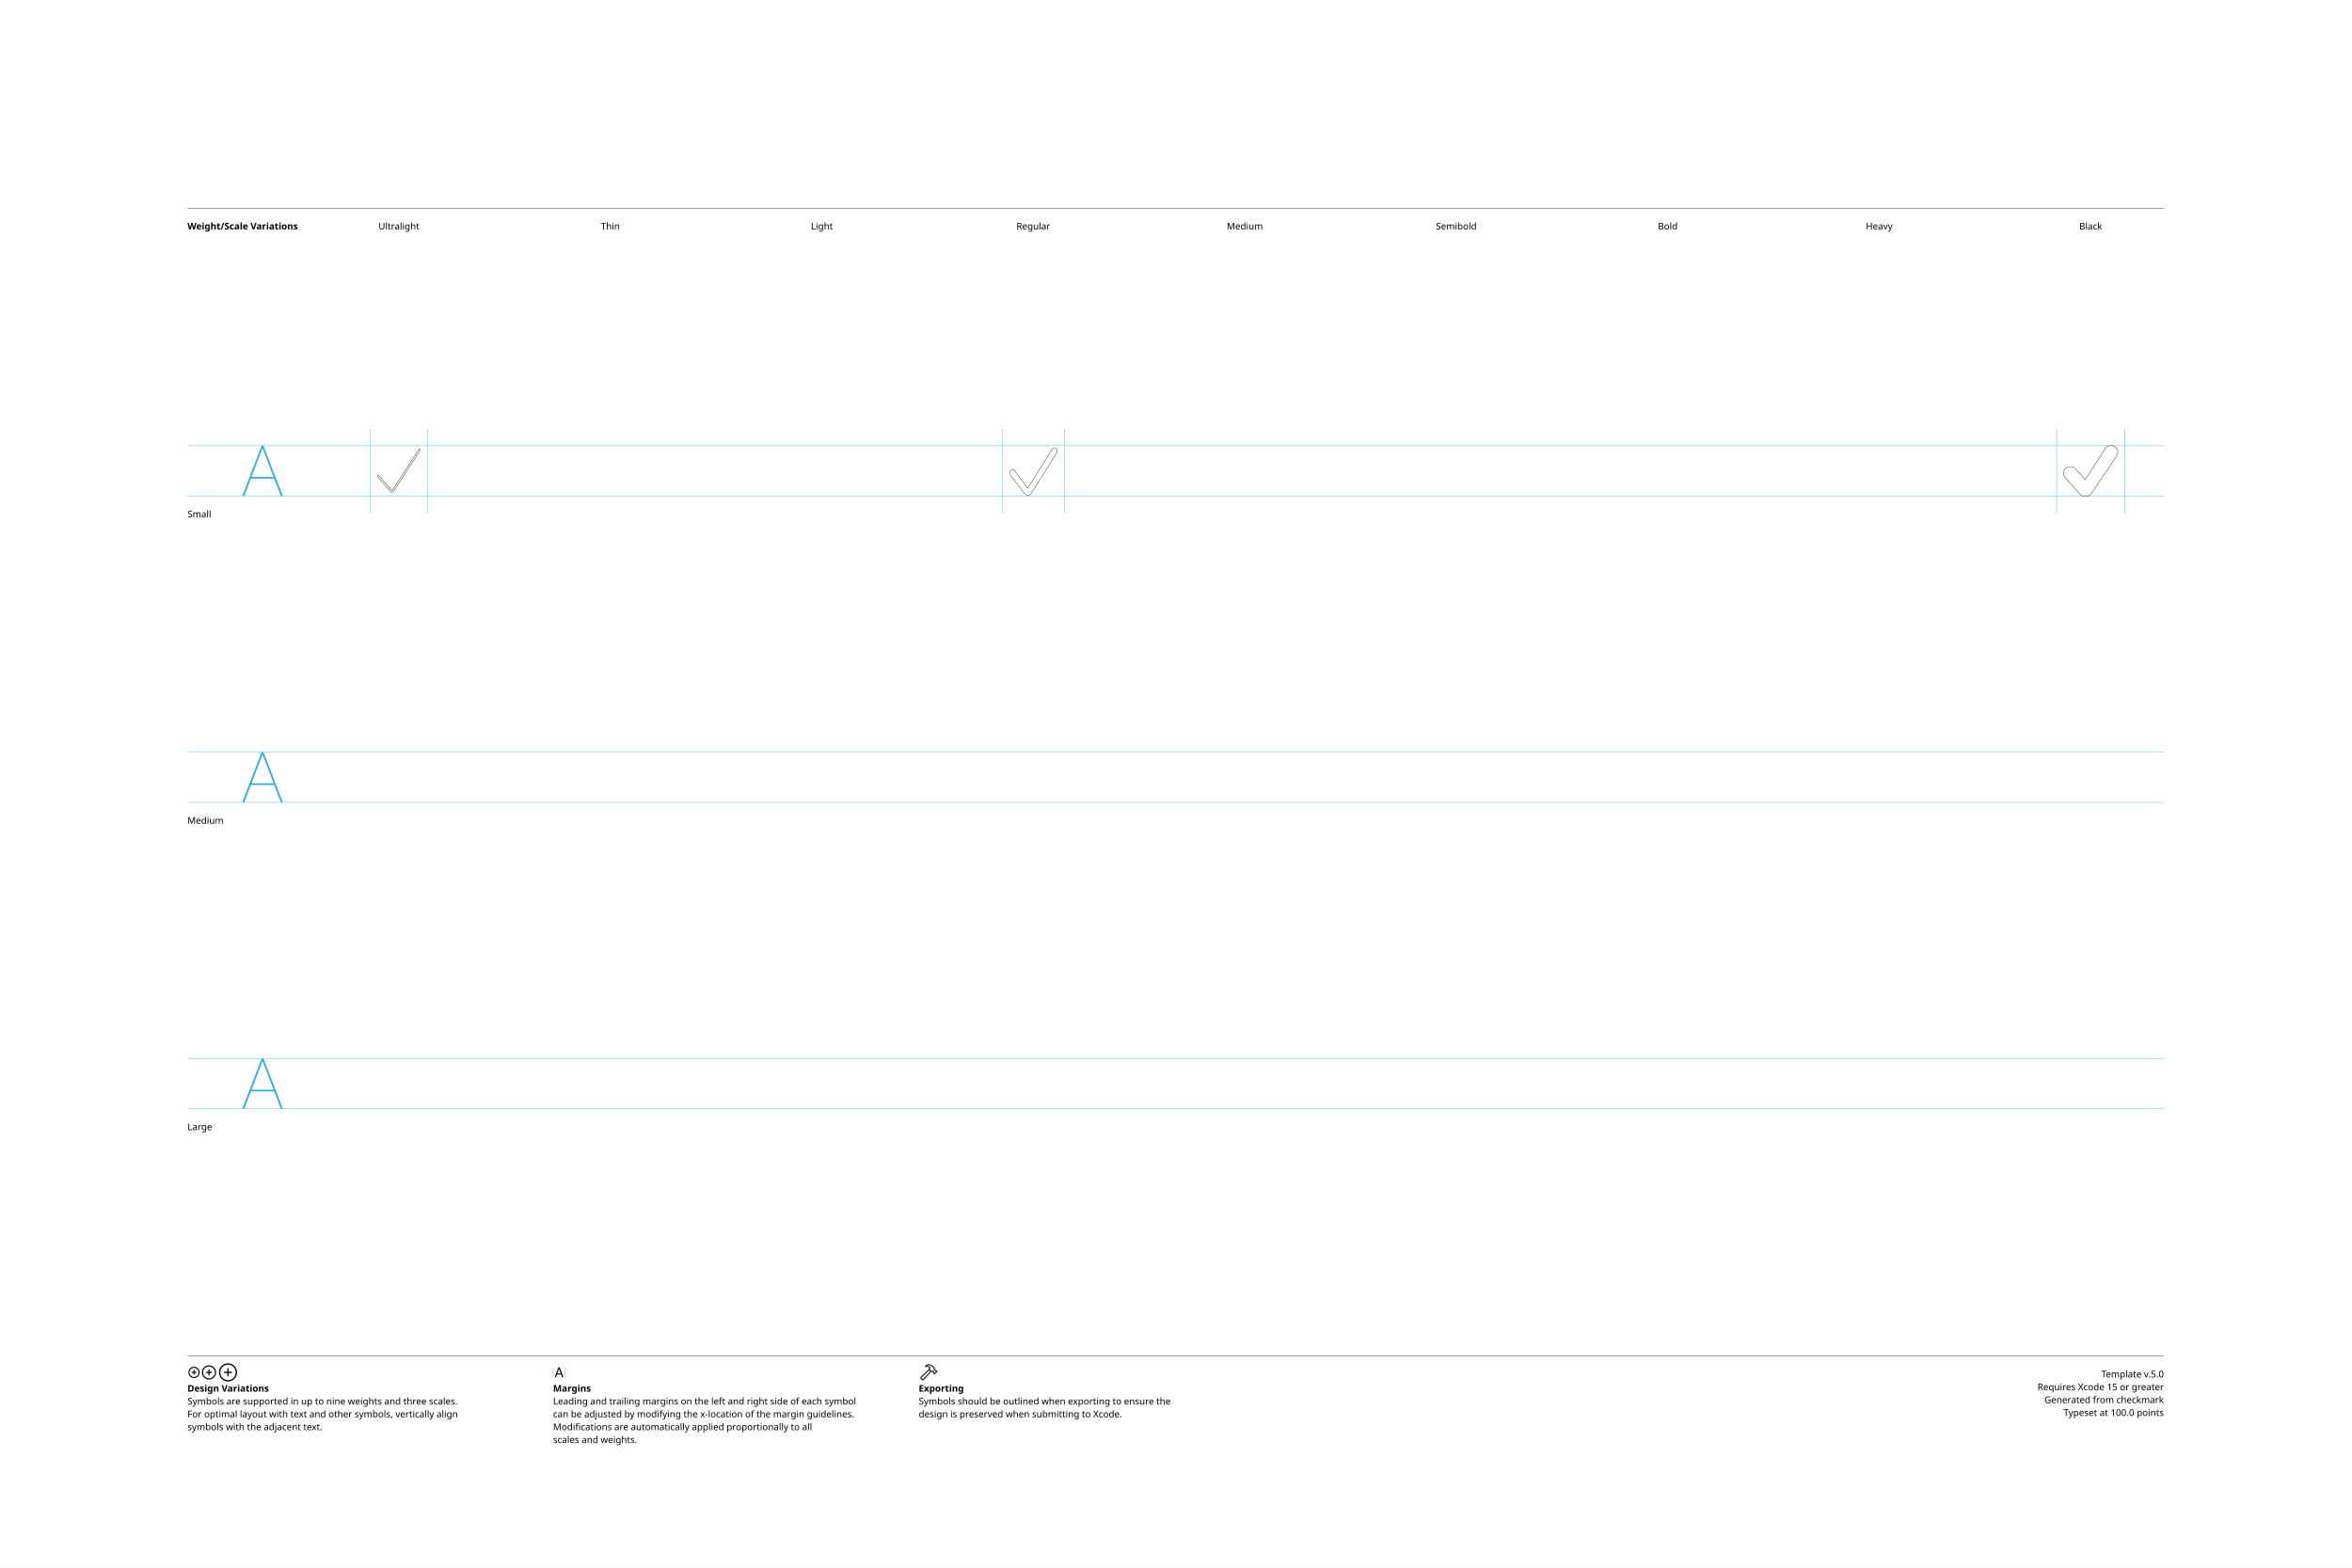
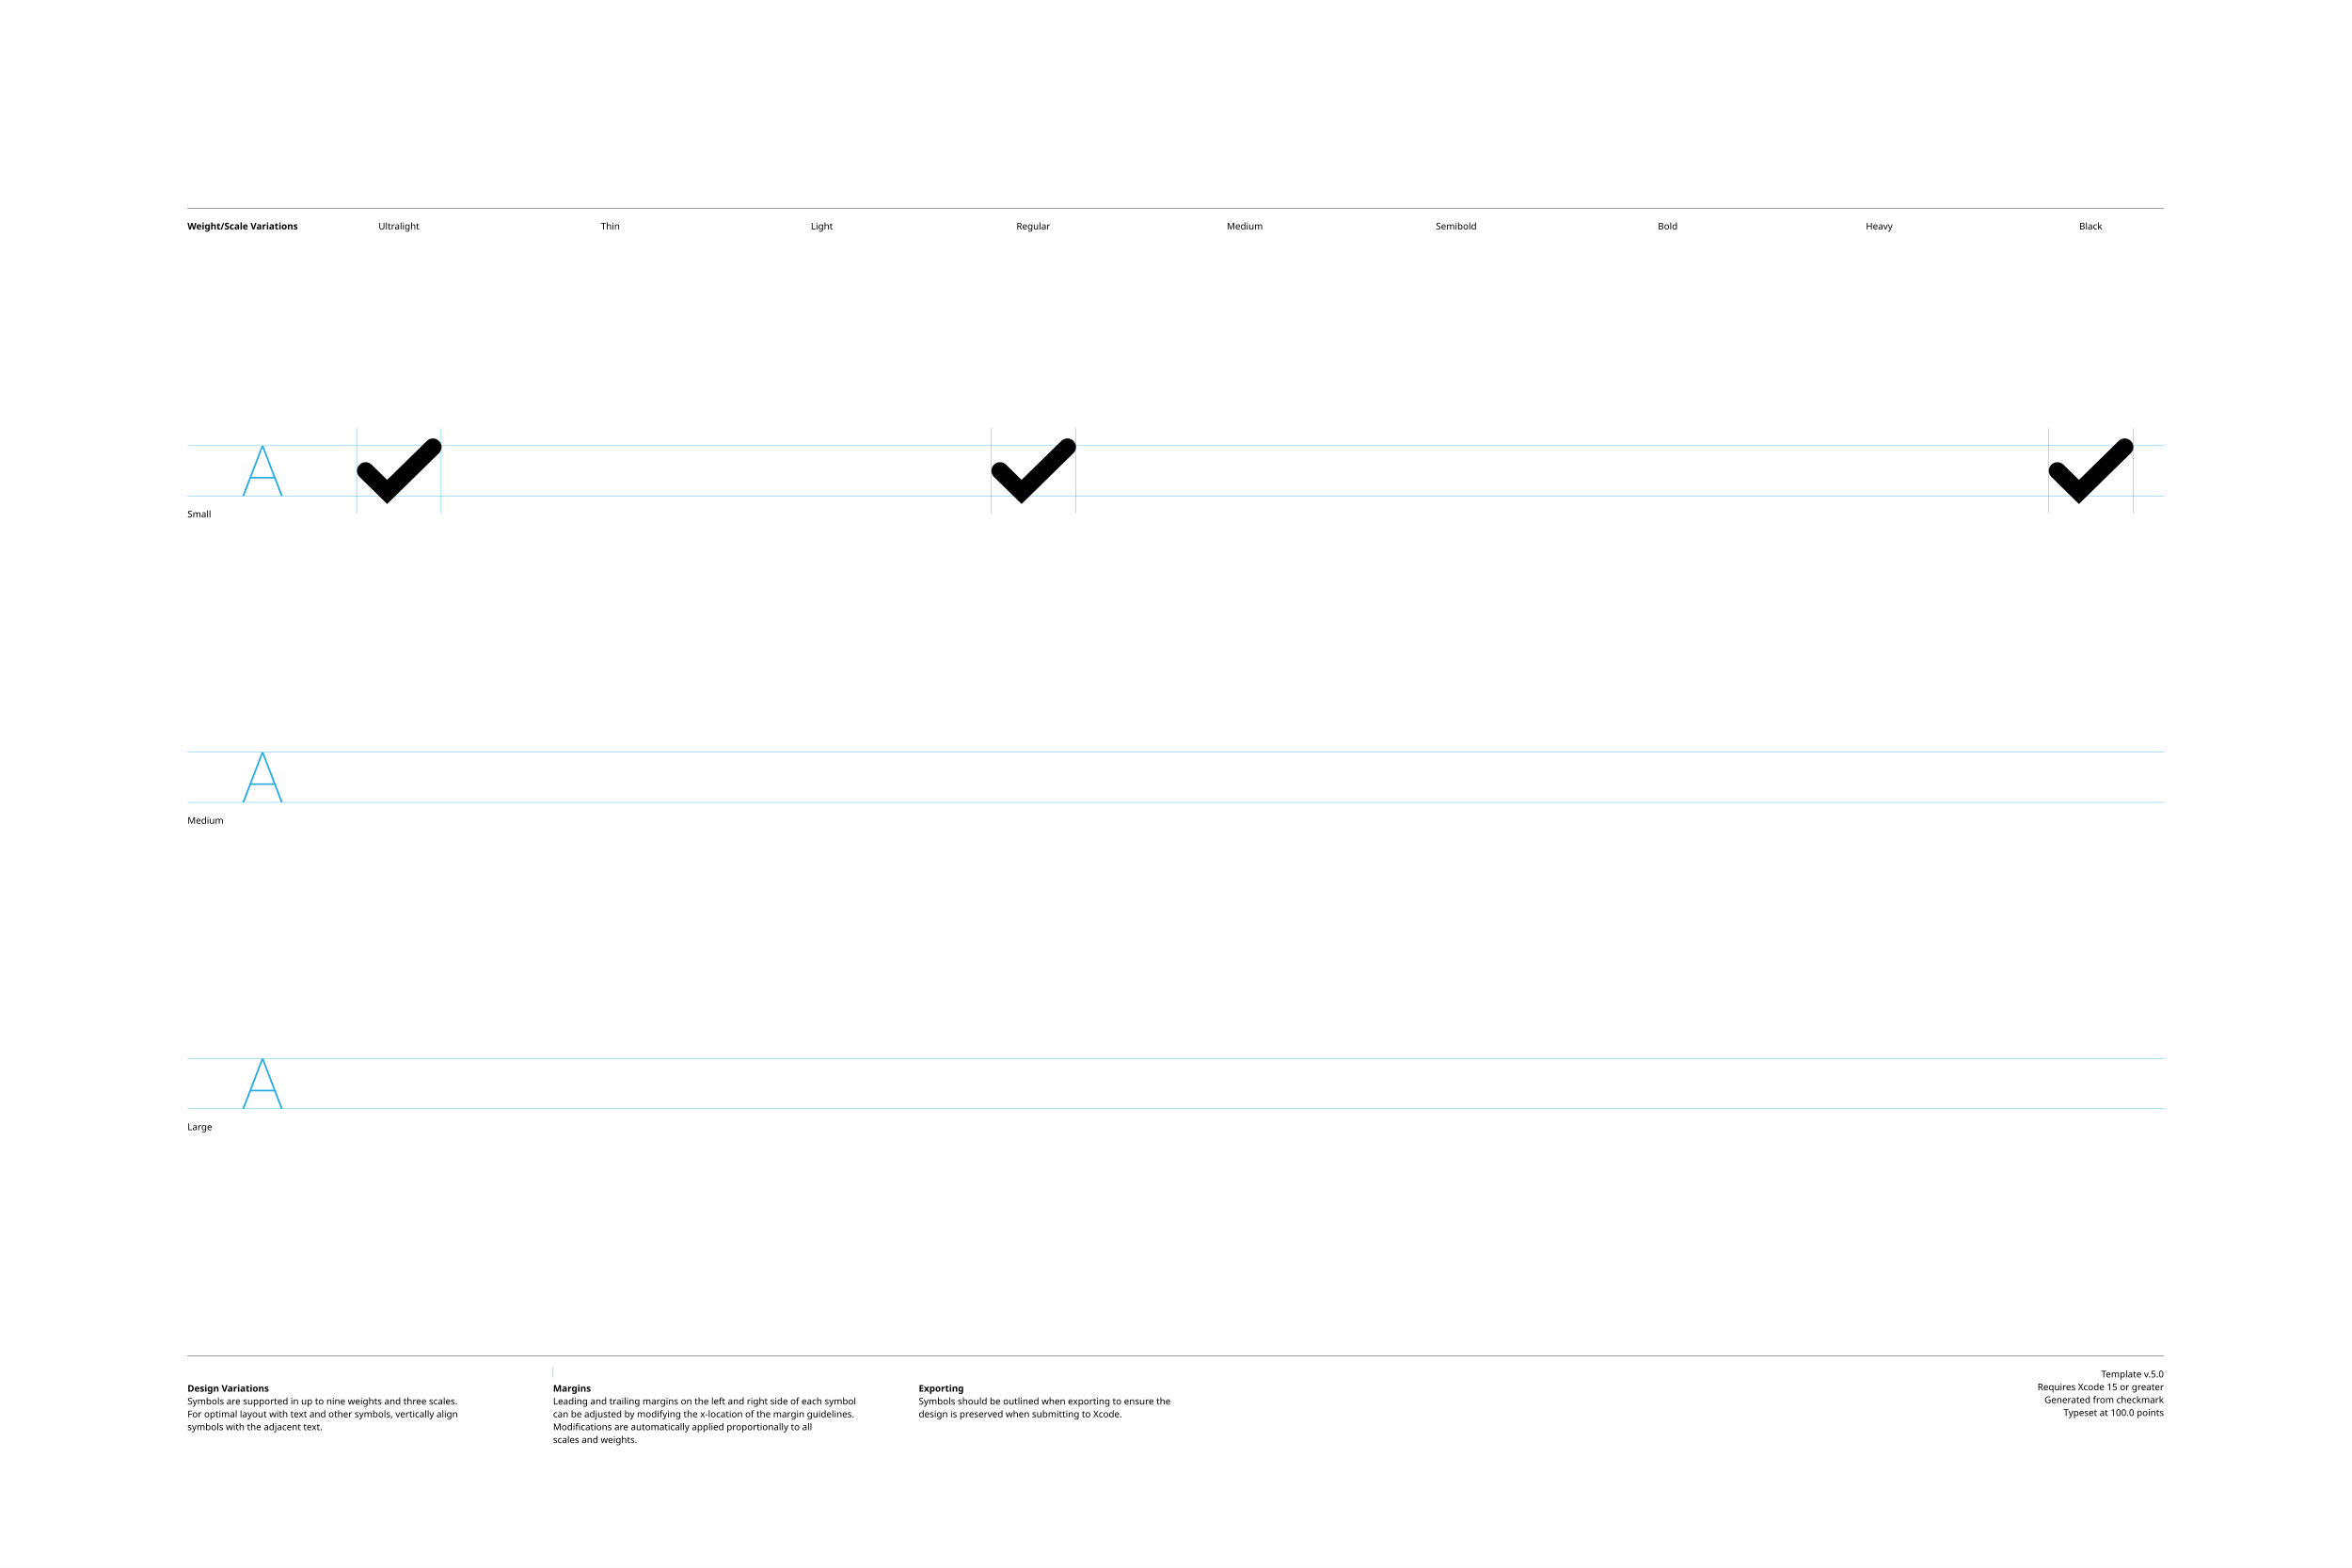
- <svg xmlns="http://www.w3.org/2000/svg" version="1.1" viewBox="0 0 3300 2200">
-   <style>.monochrome-0 {-sfsymbols-motion-group:0;-sfsymbols-layer-tags:checkmark}
- 
- .multicolor-0:systemBlueColor {-sfsymbols-motion-group:0;-sfsymbols-layer-tags:checkmark}
- 
- .hierarchical-0:primary {-sfsymbols-motion-group:0;-sfsymbols-layer-tags:checkmark}
- 
- .SFSymbolsPreviewWireframe {fill:none;opacity:1.0;stroke:black;stroke-width:0.5}
+ <svg xmlns="http://www.w3.org/2000/svg" version="1.1" width="3300" height="2200">
+   <style>.SFSymbolsPreviewWireframe {fill:none;opacity:1.0;stroke:black;stroke-width:0.5}
</style>
  <g id="Notes">
    <rect height="2200" id="artboard" style="fill:white;opacity:1" width="3300" x="0" y="0" />
    <line style="fill:none;stroke:black;opacity:1;stroke-width:0.5;" x1="263" x2="3036" y1="292" y2="292" />
    <text style="stroke:none;fill:black;font-family:sans-serif;font-size:13;font-weight:bold;" transform="matrix(1 0 0 1 263 322)">Weight/Scale Variations</text>
    <text style="stroke:none;fill:black;font-family:sans-serif;font-size:13;text-anchor:middle;" transform="matrix(1 0 0 1 559.711 322)">Ultralight</text>
    <text style="stroke:none;fill:black;font-family:sans-serif;font-size:13;text-anchor:middle;" transform="matrix(1 0 0 1 856.422 322)">Thin</text>
    <text style="stroke:none;fill:black;font-family:sans-serif;font-size:13;text-anchor:middle;" transform="matrix(1 0 0 1 1153.13 322)">Light</text>
    <text style="stroke:none;fill:black;font-family:sans-serif;font-size:13;text-anchor:middle;" transform="matrix(1 0 0 1 1449.84 322)">Regular</text>
    <text style="stroke:none;fill:black;font-family:sans-serif;font-size:13;text-anchor:middle;" transform="matrix(1 0 0 1 1746.56 322)">Medium</text>
    <text style="stroke:none;fill:black;font-family:sans-serif;font-size:13;text-anchor:middle;" transform="matrix(1 0 0 1 2043.27 322)">Semibold</text>
    <text style="stroke:none;fill:black;font-family:sans-serif;font-size:13;text-anchor:middle;" transform="matrix(1 0 0 1 2339.98 322)">Bold</text>
    <text style="stroke:none;fill:black;font-family:sans-serif;font-size:13;text-anchor:middle;" transform="matrix(1 0 0 1 2636.69 322)">Heavy</text>
    <text style="stroke:none;fill:black;font-family:sans-serif;font-size:13;text-anchor:middle;" transform="matrix(1 0 0 1 2933.4 322)">Black</text>
    <line style="fill:none;stroke:black;opacity:1;stroke-width:0.5;" x1="263" x2="3036" y1="1903" y2="1903" />
-     <g transform="matrix(0.2 0 0 0.2 263 1933)">
-       <path d="m46.24 4.15c21.777 0 39.453-17.627 39.453-39.404s-17.676-39.404-39.453-39.404c-21.729 0-39.404 17.627-39.404 39.404s17.676 39.404 39.404 39.404Zm0-7.422c-17.676 0-31.934-14.307-31.934-31.982s14.258-31.982 31.934-31.982 31.982 14.307 31.982 31.982-14.307 31.982-31.982 31.982Zm-17.969-31.982c0 2.148 1.514 3.613 3.76 3.613h10.498v10.596c0 2.197 1.465 3.711 3.613 3.711 2.246 0 3.711-1.514 3.711-3.711v-10.596h10.596c2.197 0 3.711-1.465 3.711-3.613 0-2.197-1.514-3.711-3.711-3.711h-10.596v-10.547c0-2.246-1.465-3.76-3.711-3.76-2.148 0-3.613 1.514-3.613 3.76v10.547h-10.498c-2.246 0-3.76 1.514-3.76 3.711Z" />
-     </g>
-     <g transform="matrix(0.2 0 0 0.2 281.506 1933)">
-       <path d="m58.545 14.551c27.49 0 49.805-22.314 49.805-49.805s-22.314-49.805-49.805-49.805-49.805 22.314-49.805 49.805 22.314 49.805 49.805 49.805Zm0-8.301c-22.949 0-41.504-18.555-41.504-41.504s18.555-41.504 41.504-41.504 41.504 18.555 41.504 41.504-18.555 41.504-41.504 41.504Zm-22.656-41.504c0 2.393 1.66 4.004 4.15 4.004h14.355v14.404c0 2.441 1.66 4.15 4.053 4.15 2.441 0 4.15-1.66 4.15-4.15v-14.404h14.404c2.441 0 4.15-1.611 4.15-4.004 0-2.441-1.709-4.15-4.15-4.15h-14.404v-14.355c0-2.49-1.709-4.199-4.15-4.199-2.393 0-4.053 1.709-4.053 4.199v14.355h-14.355c-2.49 0-4.15 1.709-4.15 4.15Z" />
-     </g>
-     <g transform="matrix(0.2 0 0 0.2 304.924 1933)">
-       <path d="m74.853 28.32c35.107 0 63.623-28.467 63.623-63.574s-28.516-63.623-63.623-63.623-63.574 28.516-63.574 63.623 28.467 63.574 63.574 63.574Zm0-9.082c-30.127 0-54.492-24.365-54.492-54.492s24.365-54.492 54.492-54.492 54.492 24.365 54.492 54.492-24.365 54.492-54.492 54.492Zm-28.857-54.492c0 2.588 1.855 4.395 4.59 4.395h19.727v19.775c0 2.686 1.855 4.59 4.443 4.59 2.686 0 4.541-1.855 4.541-4.59v-19.775h19.775c2.686 0 4.59-1.807 4.59-4.395 0-2.734-1.855-4.59-4.59-4.59h-19.775v-19.727c0-2.734-1.855-4.639-4.541-4.639-2.588 0-4.443 1.904-4.443 4.639v19.727h-19.727c-2.734 0-4.59 1.855-4.59 4.59Z" />
-     </g>
    <text style="stroke:none;fill:black;font-family:sans-serif;font-size:13;font-weight:bold;" transform="matrix(1 0 0 1 263 1953)">Design Variations</text>
    <text style="stroke:none;fill:black;font-family:sans-serif;font-size:13;" transform="matrix(1 0 0 1 263 1971)">Symbols are supported in up to nine weights and three scales.</text>
    <text style="stroke:none;fill:black;font-family:sans-serif;font-size:13;" transform="matrix(1 0 0 1 263 1989)">For optimal layout with text and other symbols, vertically align</text>
    <text style="stroke:none;fill:black;font-family:sans-serif;font-size:13;" transform="matrix(1 0 0 1 263 2007)">symbols with the adjacent text.</text>
    <line style="fill:none;stroke:#00AEEF;stroke-width:0.5;opacity:1.0;" x1="776" x2="776" y1="1919" y2="1933" />
-     <g transform="matrix(0.2 0 0 0.2 776 1933)">
-       <path d="m16.553 0.781c2.588 0 3.857-0.977 4.785-3.711l6.299-17.236h28.809l6.299 17.236c0.928 2.734 2.197 3.711 4.736 3.711 2.588 0 4.248-1.562 4.248-4.004 0-0.83-0.146-1.611-0.537-2.637l-22.9-60.986c-1.123-2.979-3.125-4.492-6.25-4.492-3.027 0-5.078 1.465-6.152 4.443l-22.9 61.084c-0.391 1.025-0.537 1.807-0.537 2.637 0 2.441 1.562 3.955 4.102 3.955Zm13.477-28.369 11.865-32.861h0.244l11.865 32.861Z" />
-     </g>
-     <line style="fill:none;stroke:#00AEEF;stroke-width:0.5;opacity:1.0;" x1="792.836" x2="792.836" y1="1919" y2="1933" />
    <text style="stroke:none;fill:black;font-family:sans-serif;font-size:13;font-weight:bold;" transform="matrix(1 0 0 1 776 1953)">Margins</text>
    <text style="stroke:none;fill:black;font-family:sans-serif;font-size:13;" transform="matrix(1 0 0 1 776 1971)">Leading and trailing margins on the left and right side of each symbol</text>
    <text style="stroke:none;fill:black;font-family:sans-serif;font-size:13;" transform="matrix(1 0 0 1 776 1989)">can be adjusted by modifying the x-location of the margin guidelines.</text>
    <text style="stroke:none;fill:black;font-family:sans-serif;font-size:13;" transform="matrix(1 0 0 1 776 2007)">Modifications are automatically applied proportionally to all</text>
    <text style="stroke:none;fill:black;font-family:sans-serif;font-size:13;" transform="matrix(1 0 0 1 776 2025)">scales and weights.</text>
-     <g transform="matrix(0.2 0 0 0.2 1289 1933)">
-       <path d="m14.209 9.326 8.496 8.545c4.297 4.346 9.229 4.053 13.867-1.074l53.467-58.935-4.834-4.883-53.076 58.398c-1.758 2.002-3.418 2.49-5.762 0.146l-5.859-5.811c-2.344-2.295-1.807-4.004 0.195-5.811l57.373-54.004-4.883-4.834-57.959 54.443c-4.932 4.59-5.322 9.473-1.025 13.818Zm32.08-90.967c-2.1 2.051-2.246 4.932-1.074 6.885 1.172 1.807 3.467 2.979 6.689 2.148 7.324-1.709 14.941-2.002 22.07 2.686l-2.93 7.275c-1.709 4.15-0.83 7.08 1.855 9.814l11.475 11.572c2.441 2.441 4.492 2.539 7.324 2.051l5.322-0.977 3.32 3.369-0.195 2.783c-0.195 2.49 0.439 4.395 2.881 6.787l3.809 3.711c2.393 2.393 5.469 2.539 7.812 0.195l14.551-14.6c2.344-2.344 2.246-5.322-0.146-7.715l-3.857-3.809c-2.393-2.393-4.248-3.174-6.641-2.979l-2.881 0.244-3.223-3.174 1.221-5.615c0.635-2.832-0.146-5.029-3.076-7.959l-10.986-10.938c-16.699-16.602-38.867-16.211-53.32-1.758Zm7.471 1.855c12.158-8.887 28.613-7.373 39.746 3.76l12.158 12.06c1.172 1.172 1.367 2.1 1.025 3.809l-1.611 7.422 7.52 7.422 4.932-0.293c1.27-0.049 1.66 0.049 2.637 1.025l2.881 2.881-12.207 12.207-2.881-2.881c-0.977-0.977-1.123-1.367-1.074-2.686l0.342-4.883-7.471-7.422-7.617 1.27c-1.611 0.342-2.344 0.195-3.564-0.977l-10.01-10.01c-1.27-1.172-1.416-2.002-0.635-3.857l4.395-10.449c-7.812-7.275-17.969-10.4-28.125-7.422-0.781 0.195-1.074-0.439-0.439-0.977Z" />
-     </g>
    <text style="stroke:none;fill:black;font-family:sans-serif;font-size:13;font-weight:bold;" transform="matrix(1 0 0 1 1289 1953)">Exporting</text>
    <text style="stroke:none;fill:black;font-family:sans-serif;font-size:13;" transform="matrix(1 0 0 1 1289 1971)">Symbols should be outlined when exporting to ensure the</text>
    <text style="stroke:none;fill:black;font-family:sans-serif;font-size:13;" transform="matrix(1 0 0 1 1289 1989)">design is preserved when submitting to Xcode.</text>
    <text id="template-version" style="stroke:none;fill:black;font-family:sans-serif;font-size:13;text-anchor:end;" transform="matrix(1 0 0 1 3036 1933)">Template v.5.0</text>
    <text style="stroke:none;fill:black;font-family:sans-serif;font-size:13;text-anchor:end;" transform="matrix(1 0 0 1 3036 1951)">Requires Xcode 15 or greater</text>
    <text id="descriptive-name" style="stroke:none;fill:black;font-family:sans-serif;font-size:13;text-anchor:end;" transform="matrix(1 0 0 1 3036 1969)">Generated from checkmark</text>
    <text style="stroke:none;fill:black;font-family:sans-serif;font-size:13;text-anchor:end;" transform="matrix(1 0 0 1 3036 1987)">Typeset at 100.0 points</text>
    <text style="stroke:none;fill:black;font-family:sans-serif;font-size:13;" transform="matrix(1 0 0 1 263 726)">Small</text>
    <text style="stroke:none;fill:black;font-family:sans-serif;font-size:13;" transform="matrix(1 0 0 1 263 1156)">Medium</text>
    <text style="stroke:none;fill:black;font-family:sans-serif;font-size:13;" transform="matrix(1 0 0 1 263 1586)">Large</text>
  </g>
  <g id="Guides">
    <g id="H-reference" style="fill:#27AAE1;stroke:none;" transform="matrix(1 0 0 1 339 696)">
      <path d="M0.994 0L3.638 0L29.328-67.132L30.03-67.132L30.03-70.459L28.123-70.459ZM11.688-24.48L46.981-24.48L46.231-26.729L12.438-26.729ZM55.12 0L57.764 0L30.638-70.459L29.433-70.459L29.433-67.132Z" />
    </g>
    <line id="Baseline-S" style="fill:none;stroke:#27AAE1;opacity:1;stroke-width:0.5;" x1="263" x2="3036" y1="696" y2="696" />
    <line id="Capline-S" style="fill:none;stroke:#27AAE1;opacity:1;stroke-width:0.5;" x1="263" x2="3036" y1="625.541" y2="625.541" />
    <g id="H-reference" style="fill:#27AAE1;stroke:none;" transform="matrix(1 0 0 1 339 1126)">
      <path d="M0.994 0L3.638 0L29.328-67.132L30.03-67.132L30.03-70.459L28.123-70.459ZM11.688-24.48L46.981-24.48L46.231-26.729L12.438-26.729ZM55.12 0L57.764 0L30.638-70.459L29.433-70.459L29.433-67.132Z" />
    </g>
    <line id="Baseline-M" style="fill:none;stroke:#27AAE1;opacity:1;stroke-width:0.5;" x1="263" x2="3036" y1="1126" y2="1126" />
    <line id="Capline-M" style="fill:none;stroke:#27AAE1;opacity:1;stroke-width:0.5;" x1="263" x2="3036" y1="1055.54" y2="1055.54" />
    <g id="H-reference" style="fill:#27AAE1;stroke:none;" transform="matrix(1 0 0 1 339 1556)">
      <path d="M0.994 0L3.638 0L29.328-67.132L30.03-67.132L30.03-70.459L28.123-70.459ZM11.688-24.48L46.981-24.48L46.231-26.729L12.438-26.729ZM55.12 0L57.764 0L30.638-70.459L29.433-70.459L29.433-67.132Z" />
    </g>
    <line id="Baseline-L" style="fill:none;stroke:#27AAE1;opacity:1;stroke-width:0.5;" x1="263" x2="3036" y1="1556" y2="1556" />
    <line id="Capline-L" style="fill:none;stroke:#27AAE1;opacity:1;stroke-width:0.5;" x1="263" x2="3036" y1="1485.54" y2="1485.54" />
-     <line id="right-margin-Black-S" style="fill:none;stroke:#00AEEF;stroke-width:0.5;opacity:1.0;" x1="2981.18" x2="2981.18" y1="600.785" y2="720.121" />
-     <line id="left-margin-Black-S" style="fill:none;stroke:#00AEEF;stroke-width:0.5;opacity:1.0;" x1="2885.62" x2="2885.62" y1="600.785" y2="720.121" />
-     <line id="right-margin-Regular-S" style="fill:none;stroke:#00AEEF;stroke-width:0.5;opacity:1.0;" x1="1493.15" x2="1493.15" y1="600.785" y2="720.121" />
-     <line id="left-margin-Regular-S" style="fill:none;stroke:#00AEEF;stroke-width:0.5;opacity:1.0;" x1="1406.53" x2="1406.53" y1="600.785" y2="720.121" />
-     <line id="right-margin-Ultralight-S" style="fill:none;stroke:#00AEEF;stroke-width:0.5;opacity:1.0;" x1="599.798" x2="599.798" y1="600.785" y2="720.121" />
-     <line id="left-margin-Ultralight-S" style="fill:none;stroke:#00AEEF;stroke-width:0.5;opacity:1.0;" x1="519.625" x2="519.625" y1="600.785" y2="720.121" />
+     <line id="left-margin-Ultralight-S" style="fill:none;stroke:#00AEEF;stroke-width:0.5;opacity:1.0;" x1="500.387" x2="500.387" y1="600.785" y2="720.121" />
+     <line id="right-margin-Ultralight-S" style="fill:none;stroke:#00AEEF;stroke-width:0.5;opacity:1.0;" x1="619.035" x2="619.035" y1="600.785" y2="720.121" />
+     <line id="left-margin-Regular-S" style="fill:none;stroke:#00AEEF;stroke-width:0.5;opacity:1.0;" x1="1390.516" x2="1390.516" y1="600.785" y2="720.121" />
+     <line id="right-margin-Regular-S" style="fill:none;stroke:#00AEEF;stroke-width:0.5;opacity:1.0;" x1="1509.164" x2="1509.164" y1="600.785" y2="720.121" />
+     <line id="left-margin-Black-S" style="fill:none;stroke:#00AEEF;stroke-width:0.5;opacity:1.0;" x1="2874.076" x2="2874.076" y1="600.785" y2="720.121" />
+     <line id="right-margin-Black-S" style="fill:none;stroke:#00AEEF;stroke-width:0.5;opacity:1.0;" x1="2992.724" x2="2992.724" y1="600.785" y2="720.121" />
  </g>
  <g id="Symbols">
-     <g id="Black-S" transform="matrix(1 0 0 1 2885.62 696)">
-       <path class="monochrome-0 multicolor-0:systemBlueColor hierarchical-0:primary SFSymbolsPreviewWireframe" d="M40.234 0.488C43.945 0.488 46.826-0.83 48.779-3.711L83.838-55.469C85.205-57.471 85.791-59.57 85.791-61.426C85.791-66.699 81.592-70.703 76.123-70.703C72.461-70.703 70.068-69.385 67.822-65.869L40.088-22.754L26.465-38.086C24.561-40.234 22.314-41.26 19.287-41.26C13.818-41.26 9.766-37.256 9.766-31.934C9.766-29.492 10.4-27.588 12.5-25.244L32.129-3.027C34.277-0.586 36.914 0.488 40.234 0.488Z" />
+     <g id="Ultralight-S" transform="matrix(1 0 0 1 500.3865 614.7705)">
+       <svg width="120" height="93" viewBox="0 0 120 93" fill="none">
+         <g id="checkmark">
+           <path id="Vector 4 (Stroke)" d="M98.597 3.956C103.365 -0.717 111.019 -0.641 115.693 4.126C120.367 8.894 120.291 16.548 115.523 21.222L42.819 92.5L4.127 54.563C-0.641 49.889 -0.718 42.236 3.957 37.468C8.631 32.7 16.284 32.624 21.052 37.298L42.819 58.639L98.597 3.956Z" fill="black" />
+         </g>
+       </svg>
    </g>
-     <g id="Regular-S" transform="matrix(1 0 0 1 1406.53 696)">
-       <path class="monochrome-0 multicolor-0:systemBlueColor hierarchical-0:primary SFSymbolsPreviewWireframe" d="M35.645-0.879C37.549-0.879 39.062-1.709 40.137-3.369L75.732-59.668C76.562-60.938 76.856-61.963 76.856-62.988C76.856-65.381 75.293-66.992 72.852-66.992C71.094-66.992 70.117-66.406 69.043-64.697L35.449-10.791L17.773-34.619C16.65-36.133 15.576-36.768 13.965-36.768C11.523-36.768 9.766-35.059 9.766-32.617C9.766-31.592 10.205-30.469 11.035-29.395L31.006-3.467C32.373-1.709 33.74-0.879 35.645-0.879Z" />
+     <g id="Regular-S" transform="matrix(1 0 0 1 1390.516 614.7705)">
+       <svg width="120" height="93" viewBox="0 0 120 93" fill="none">
+         <g id="checkmark">
+           <path id="Vector 4 (Stroke)" d="M98.597 3.956C103.365 -0.717 111.019 -0.641 115.693 4.126C120.367 8.894 120.291 16.548 115.523 21.222L42.819 92.5L4.127 54.563C-0.641 49.889 -0.718 42.236 3.957 37.468C8.631 32.7 16.284 32.624 21.052 37.298L42.819 58.639L98.597 3.956Z" fill="black" />
+         </g>
+       </svg>
    </g>
-     <g id="Ultralight-S" transform="matrix(1 0 0 1 519.625 696)">
-       <path class="monochrome-0 multicolor-0:systemBlueColor hierarchical-0:primary SFSymbolsPreviewWireframe" d="M30.559-4.194C31.01-4.194 31.297-4.388 31.554-4.731L70.102-64.254C70.341-64.661 70.407-64.869 70.407-65.077C70.407-65.744 69.889-66.266 69.219-66.266C68.778-66.266 68.482-66.088 68.271-65.696L30.5-7.294L12.006-28.489C11.746-28.867 11.444-29.048 10.968-29.048C10.252-29.048 9.766-28.565 9.766-27.895C9.766-27.596 9.887-27.29 10.172-26.988L29.416-4.738C29.785-4.297 30.062-4.194 30.559-4.194Z" />
+     <g id="Black-S" transform="matrix(1 0 0 1 2874.076 614.7705)">
+       <svg width="120" height="93" viewBox="0 0 120 93" fill="none">
+         <g id="checkmark">
+           <path id="Vector 4 (Stroke)" d="M98.597 3.956C103.365 -0.717 111.019 -0.641 115.693 4.126C120.367 8.894 120.291 16.548 115.523 21.222L42.819 92.5L4.127 54.563C-0.641 49.889 -0.718 42.236 3.957 37.468C8.631 32.7 16.284 32.624 21.052 37.298L42.819 58.639L98.597 3.956Z" fill="black" />
+         </g>
+       </svg>
    </g>
  </g>
</svg>
